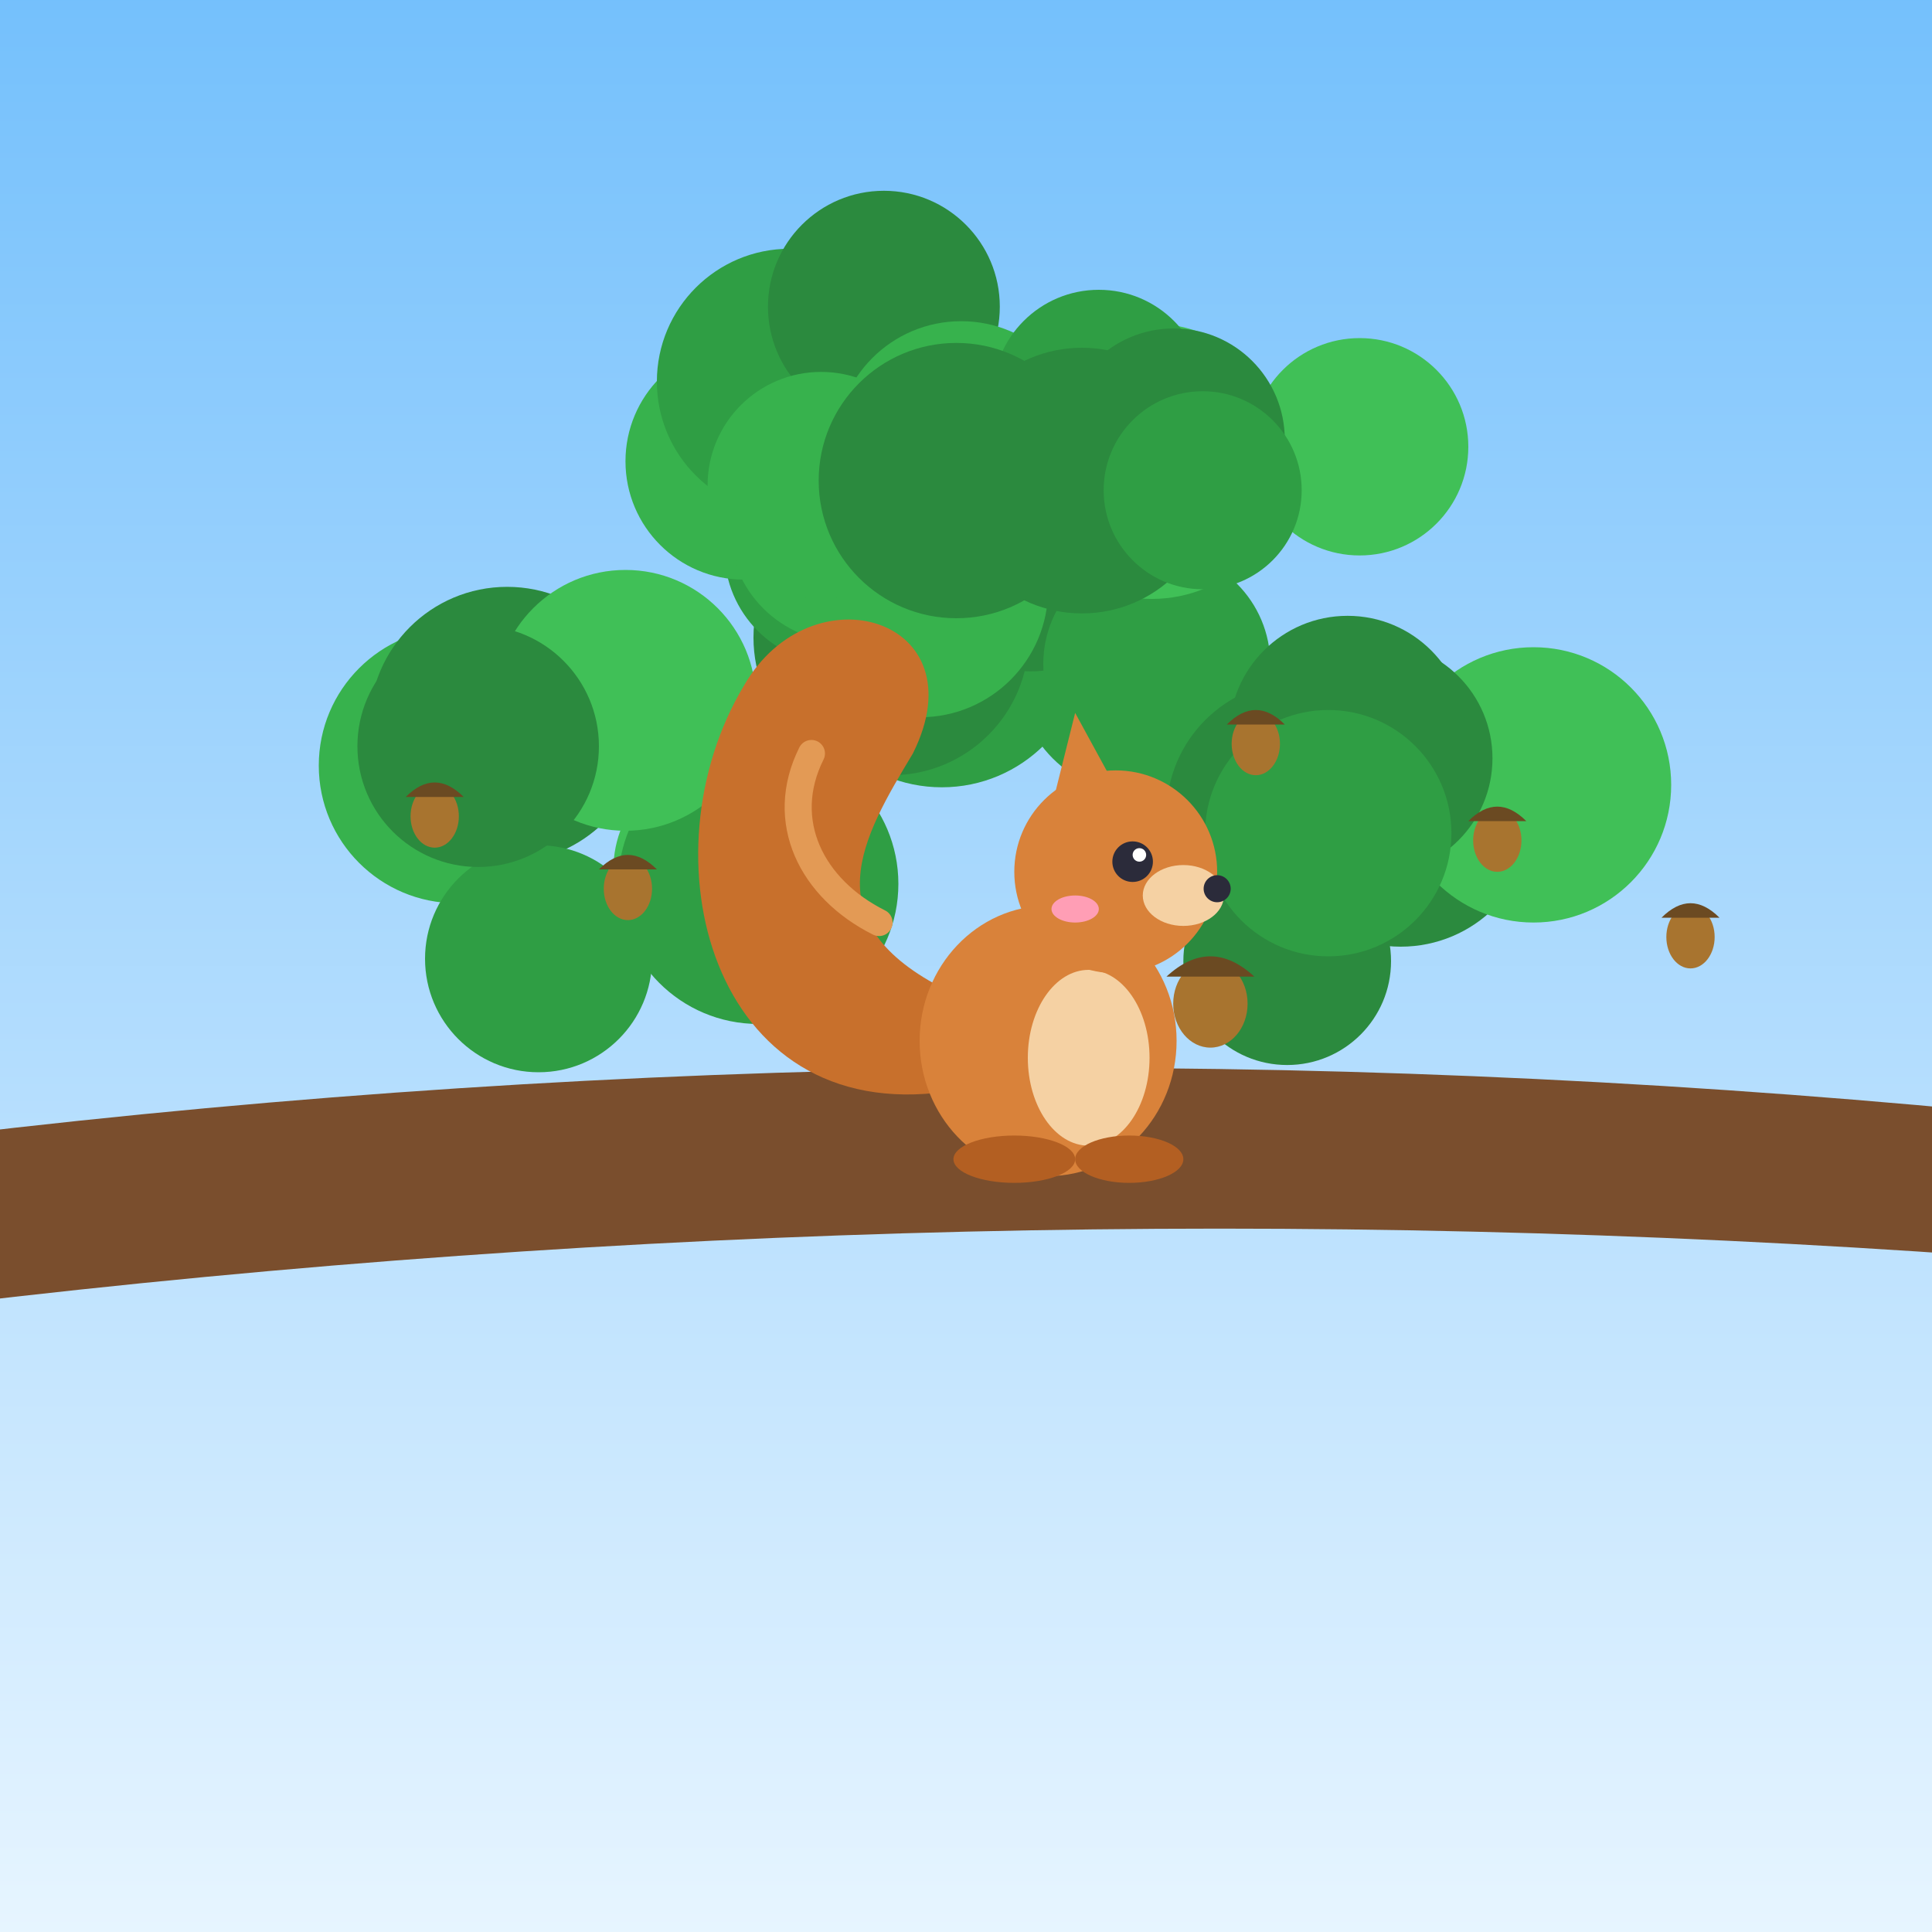
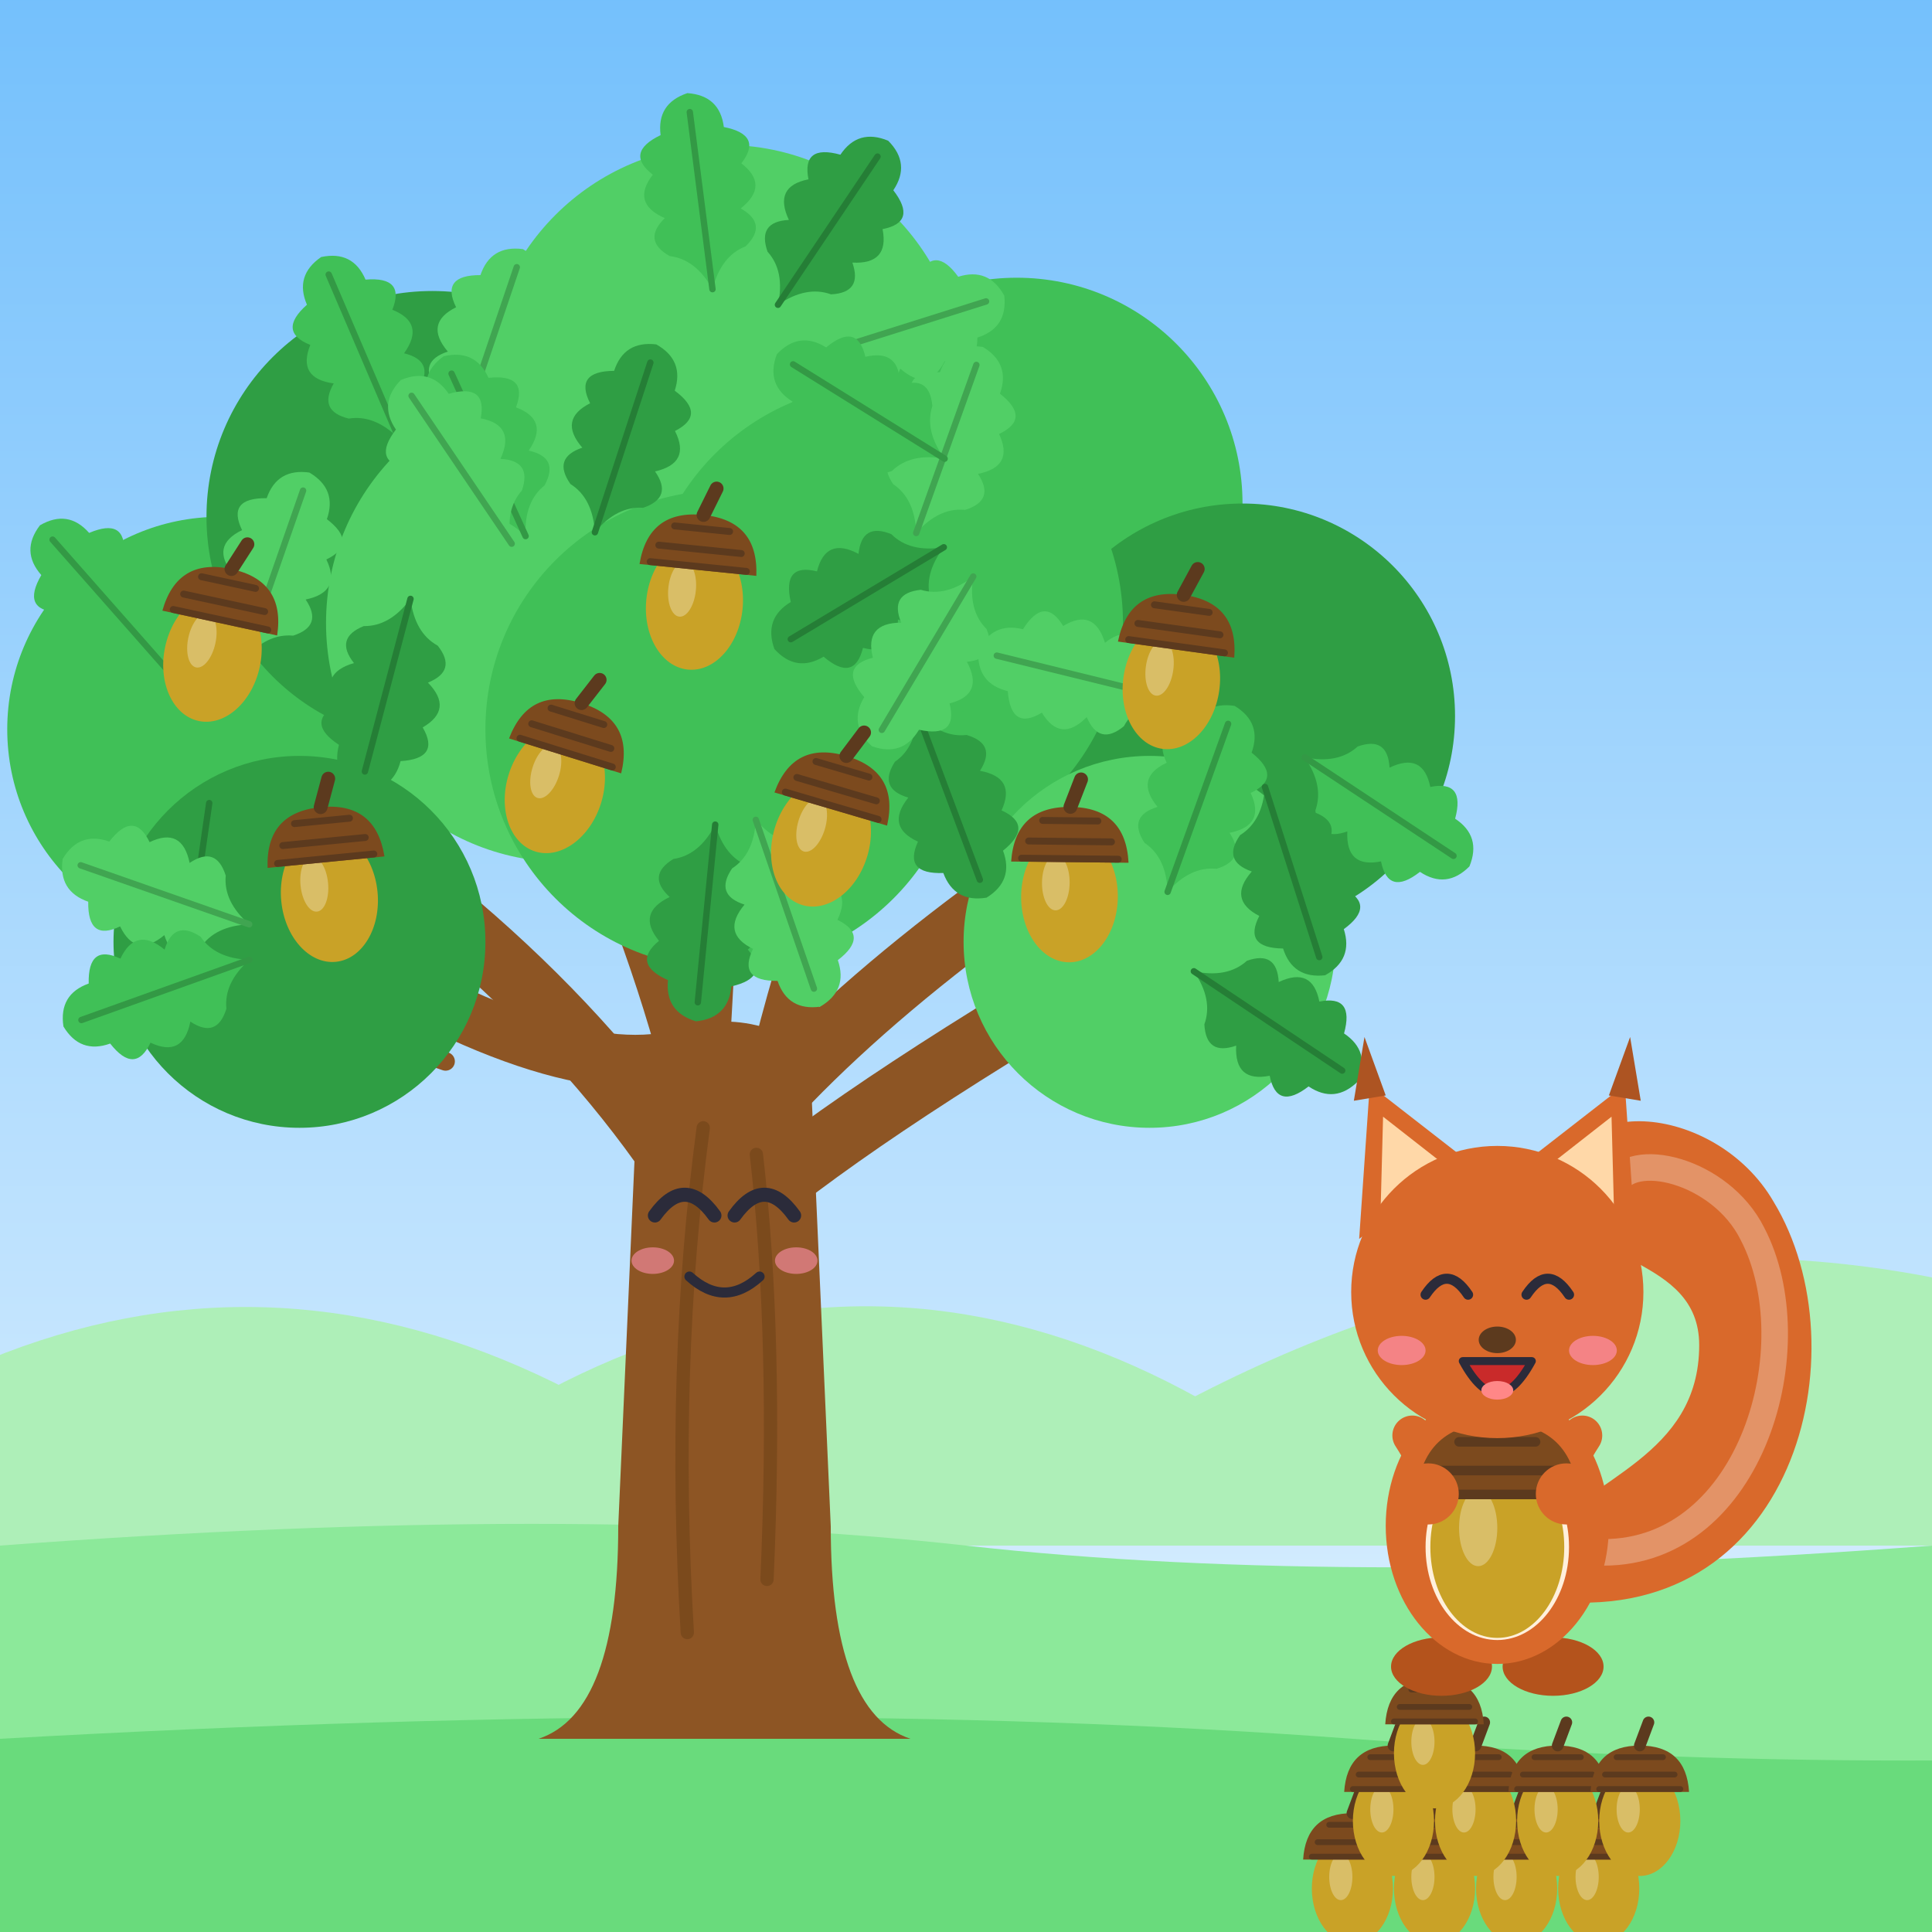
<svg xmlns="http://www.w3.org/2000/svg" viewBox="0 0 800 800" width="800" height="800">
  <defs>
-     <linearGradient id="ciel" x1="0" y1="0" x2="0" y2="1">
+     <linearGradient id="d7" x1="0" y1="0" x2="0" y2="1">
      <stop offset="0" stop-color="#74c0fc" />
      <stop offset="1" stop-color="#e7f5ff" />
    </linearGradient>
  </defs>
-   <rect width="800" height="800" fill="url(#ciel)" />
-   <path d="M -20 470 Q 400 420 820 460 L 820 520 Q 400 490 -20 540 Z" fill="#7a4e2d" />
-   <circle cx="390" cy="266" r="60" fill="#2f9e44" />
-   <circle cx="472" cy="278" r="51" fill="#2f9e44" />
-   <circle cx="427" cy="236" r="42" fill="#2b8a3e" />
-   <circle cx="369" cy="264" r="57" fill="#2b8a3e" />
-   <circle cx="479" cy="275" r="47" fill="#2f9e44" />
-   <circle cx="347" cy="228" r="47" fill="#2f9e44" />
-   <circle cx="381" cy="244" r="53" fill="#37b24d" />
-   <circle cx="189" cy="317" r="57" fill="#37b24d" />
-   <circle cx="300" cy="360" r="46" fill="#40c057" />
-   <circle cx="314" cy="366" r="58" fill="#2f9e44" />
-   <circle cx="210" cy="300" r="57" fill="#2b8a3e" />
-   <circle cx="259" cy="290" r="54" fill="#40c057" />
-   <circle cx="223" cy="397" r="47" fill="#2f9e44" />
-   <circle cx="198" cy="309" r="50" fill="#2b8a3e" />
-   <circle cx="533" cy="398" r="43" fill="#2b8a3e" />
-   <circle cx="580" cy="337" r="55" fill="#2b8a3e" />
-   <circle cx="635" cy="325" r="57" fill="#40c057" />
-   <circle cx="538" cy="337" r="55" fill="#2b8a3e" />
-   <circle cx="570" cy="314" r="48" fill="#2b8a3e" />
-   <circle cx="558" cy="304" r="49" fill="#2b8a3e" />
-   <circle cx="550" cy="345" r="51" fill="#2f9e44" />
-   <circle cx="363" cy="180" r="59" fill="#2f9e44" />
-   <circle cx="308" cy="191" r="49" fill="#37b24d" />
-   <circle cx="327" cy="158" r="55" fill="#2f9e44" />
-   <circle cx="350" cy="218" r="48" fill="#37b24d" />
-   <circle cx="366" cy="127" r="48" fill="#2b8a3e" />
-   <circle cx="398" cy="185" r="52" fill="#37b24d" />
-   <circle cx="340" cy="201" r="47" fill="#37b24d" />
-   <circle cx="563" cy="185" r="45" fill="#40c057" />
-   <circle cx="477" cy="191" r="57" fill="#40c057" />
-   <circle cx="455" cy="164" r="44" fill="#2f9e44" />
-   <circle cx="396" cy="199" r="57" fill="#2b8a3e" />
-   <circle cx="448" cy="199" r="55" fill="#2b8a3e" />
-   <circle cx="486" cy="182" r="46" fill="#2b8a3e" />
-   <circle cx="498" cy="203" r="41" fill="#2f9e44" />
-   <g transform="translate(180 330)">
-     <ellipse cx="0" cy="8" rx="10" ry="13" fill="#a8742f" />
-     <path d="M -12 0 Q 0 -12 12 0 Z" fill="#6b4a22" />
-   </g>
-   <g transform="translate(260 360)">
-     <ellipse cx="0" cy="8" rx="10" ry="13" fill="#a8742f" />
-     <path d="M -12 0 Q 0 -12 12 0 Z" fill="#6b4a22" />
-   </g>
-   <g transform="translate(620 340)">
-     <ellipse cx="0" cy="8" rx="10" ry="13" fill="#a8742f" />
-     <path d="M -12 0 Q 0 -12 12 0 Z" fill="#6b4a22" />
-   </g>
-   <g transform="translate(520 300)">
-     <ellipse cx="0" cy="8" rx="10" ry="13" fill="#a8742f" />
-     <path d="M -12 0 Q 0 -12 12 0 Z" fill="#6b4a22" />
-   </g>
-   <g transform="translate(700 380)">
-     <ellipse cx="0" cy="8" rx="10" ry="13" fill="#a8742f" />
-     <path d="M -12 0 Q 0 -12 12 0 Z" fill="#6b4a22" />
-   </g>
-   <g transform="translate(420 480) scale(1.4)">
-     <path d="M -20 -20 C -90 -10 -110 -90 -80 -140 C -60 -175 -10 -160 -30 -120 C -45 -95 -60 -70 -20 -50 Z" fill="#c8702c" />
-     <path d="M -60 -120 C -70 -100 -60 -80 -40 -70" stroke="#e39a55" stroke-width="8" fill="none" stroke-linecap="round" />
-     <ellipse cx="10" cy="-35" rx="38" ry="40" fill="#d9823a" />
-     <ellipse cx="22" cy="-30" rx="18" ry="26" fill="#f5d1a3" />
-     <circle cx="30" cy="-85" r="30" fill="#d9823a" />
-     <polygon points="12,-108 18,-132 30,-110" fill="#d9823a" />
-     <ellipse cx="50" cy="-78" rx="12" ry="9" fill="#f5d1a3" />
-     <circle cx="60" cy="-80" r="4" fill="#2b2b3a" />
-     <circle cx="35" cy="-88" r="6" fill="#2b2b3a" />
-     <circle cx="37" cy="-90" r="2" fill="#fff" />
-     <ellipse cx="18" cy="-74" rx="7" ry="4" fill="#ff9eb5" />
-     <ellipse cx="0" cy="0" rx="18" ry="7" fill="#b35f22" />
-     <ellipse cx="34" cy="0" rx="16" ry="7" fill="#b35f22" />
-     <g transform="translate(58 -52)">
-       <ellipse cx="0" cy="6" rx="11" ry="13" fill="#a8742f" />
-       <path d="M -13 -2 Q 0 -14 13 -2 Z" fill="#6b4a22" />
+   <rect x="0" y="0" width="800" height="800" fill="url(#d7)" />
+   <path d="M -125.4 640 Q 101.7 442.4 328.7 640 Z" fill="#aeefb8" />
+   <path d="M 136.4 640 Q 358.6 441.8 580.8 640 Z" fill="#aeefb8" />
+   <path d="M 396.8 640 Q 716.8 401.8 1036.9 640 Z" fill="#aeefb8" />
+   <path d="M 0 640 Q 240.0 622 400.0 640 T 800 640 L 800 800 L 0 800 Z" fill="#8ce99a" />
+   <path d="M 0 720 Q 320.0 702 560.0 720 T 1000 720 L 800 800 L 0 800 Z" fill="#69db7c" />
+   <g transform="translate(300 720) scale(1.1 1.1)">
+     <path d="M -8 -200 Q -66.5 -296.0 -190 -370" fill="none" stroke="#8d5524" stroke-width="24" stroke-linecap="round" stroke-linejoin="round" />
+     <path d="M -190 -370 Q -210 -403 -230 -420" fill="none" stroke="#8d5524" stroke-width="8" stroke-linecap="round" stroke-linejoin="round" />
+     <path d="M -190 -370 Q -185 -413 -180 -440" fill="none" stroke="#8d5524" stroke-width="7" stroke-linecap="round" stroke-linejoin="round" />
+     <path d="M -133 -314.5 Q -162.8 -323.2 -192.5 -316" fill="none" stroke="#8d5524" stroke-width="7" stroke-linecap="round" stroke-linejoin="round" />
+     <path d="M -8 -230 Q -38.5 -360.0 -110 -450" fill="none" stroke="#8d5524" stroke-width="20" stroke-linecap="round" stroke-linejoin="round" />
+     <path d="M -110 -450 Q -130 -483 -150 -500" fill="none" stroke="#8d5524" stroke-width="8" stroke-linecap="round" stroke-linejoin="round" />
+     <path d="M -110 -450 Q -105 -493 -100 -520" fill="none" stroke="#8d5524" stroke-width="7" stroke-linecap="round" stroke-linejoin="round" />
+     <path d="M -77 -382.5 Q -104.8 -389.2 -132.5 -380" fill="none" stroke="#8d5524" stroke-width="7" stroke-linecap="round" stroke-linejoin="round" />
+     <path d="M -8 -260 Q 0.0 -400.0 0 -500" fill="none" stroke="#8d5524" stroke-width="20" stroke-linecap="round" stroke-linejoin="round" />
+     <path d="M 0 -500 Q 20 -533 40 -550" fill="none" stroke="#8d5524" stroke-width="8" stroke-linecap="round" stroke-linejoin="round" />
+     <path d="M 0 -500 Q -5 -543 -10 -570" fill="none" stroke="#8d5524" stroke-width="7" stroke-linecap="round" stroke-linejoin="round" />
+     <path d="M 0 -425 Q 25 -430.5 50 -420" fill="none" stroke="#8d5524" stroke-width="7" stroke-linecap="round" stroke-linejoin="round" />
+     <path d="M 8 -200 Q 38.5 -364.0 110 -455" fill="none" stroke="#8d5524" stroke-width="20" stroke-linecap="round" stroke-linejoin="round" />
+     <path d="M 110 -455 Q 130 -488 150 -505" fill="none" stroke="#8d5524" stroke-width="8" stroke-linecap="round" stroke-linejoin="round" />
+     <path d="M 110 -455 Q 105 -498 100 -525" fill="none" stroke="#8d5524" stroke-width="7" stroke-linecap="round" stroke-linejoin="round" />
+     <path d="M 77 -386.8 Q 104.8 -393.4 132.5 -384" fill="none" stroke="#8d5524" stroke-width="7" stroke-linecap="round" stroke-linejoin="round" />
+     <path d="M 8 -230 Q 68.25 -300.0 195 -375" fill="none" stroke="#8d5524" stroke-width="24" stroke-linecap="round" stroke-linejoin="round" />
+     <path d="M 195 -375 Q 215 -408 235 -425" fill="none" stroke="#8d5524" stroke-width="8" stroke-linecap="round" stroke-linejoin="round" />
+     <path d="M 195 -375 Q 190 -418 185 -445" fill="none" stroke="#8d5524" stroke-width="7" stroke-linecap="round" stroke-linejoin="round" />
+     <path d="M 136.5 -318.8 Q 166.4 -327.4 196.2 -320" fill="none" stroke="#8d5524" stroke-width="7" stroke-linecap="round" stroke-linejoin="round" />
+     <path d="M -8 -260 Q -52.5 -240.0 -150 -300" fill="none" stroke="#8d5524" stroke-width="20" stroke-linecap="round" stroke-linejoin="round" />
+     <path d="M -150 -300 Q -170 -333 -190 -350" fill="none" stroke="#8d5524" stroke-width="8" stroke-linecap="round" stroke-linejoin="round" />
+     <path d="M -150 -300 Q -145 -343 -140 -370" fill="none" stroke="#8d5524" stroke-width="7" stroke-linecap="round" stroke-linejoin="round" />
+     <path d="M -105 -255 Q -133.8 -265.5 -162.5 -260" fill="none" stroke="#8d5524" stroke-width="7" stroke-linecap="round" stroke-linejoin="round" />
+     <path d="M 8 -200 Q 56.0 -240.0 160 -300" fill="none" stroke="#8d5524" stroke-width="24" stroke-linecap="round" stroke-linejoin="round" />
+     <path d="M 160 -300 Q 180 -333 200 -350" fill="none" stroke="#8d5524" stroke-width="8" stroke-linecap="round" stroke-linejoin="round" />
+     <path d="M 160 -300 Q 155 -343 150 -370" fill="none" stroke="#8d5524" stroke-width="7" stroke-linecap="round" stroke-linejoin="round" />
+     <path d="M 112 -255 Q 141 -265.5 170 -260" fill="none" stroke="#8d5524" stroke-width="7" stroke-linecap="round" stroke-linejoin="round" />
+     <path d="M -70 0 Q -40 -10 -40 -80 L -32 -260 Q 0 -280 32 -260 L 40 -80 Q 40 -10 70 0 Z" fill="#8d5524" />
+     <path d="M -14 -40 Q -20 -140 -8 -230 M 16 -60 Q 20 -150 12 -220" fill="none" stroke="#6f4218" stroke-width="5" stroke-linecap="round" stroke-linejoin="round" opacity="0.6" />
+     <circle cx="-190" cy="-380" r="80" fill="#40c057" />
+     <circle cx="-110" cy="-460" r="85" fill="#2f9e44" />
+     <circle cx="0" cy="-510" r="90" fill="#51cf66" />
+     <circle cx="110" cy="-465" r="85" fill="#40c057" />
+     <circle cx="195" cy="-385" r="80" fill="#2f9e44" />
+     <circle cx="-60" cy="-420" r="90" fill="#51cf66" />
+     <circle cx="60" cy="-420" r="90" fill="#40c057" />
+     <circle cx="-160" cy="-300" r="70" fill="#2f9e44" />
+     <circle cx="160" cy="-300" r="70" fill="#51cf66" />
+     <circle cx="0" cy="-380" r="90" fill="#40c057" />
+     <g transform="translate(-199.1 -316.6) rotate(188.2) scale(1.2 1.2)">
+       <path d="M 0 30 Q -4 20 -12 18 Q -20 12 -12 6 Q -22 0 -14 -8 Q -22 -16 -10 -20 Q -10 -30 0 -32 Q 10 -30 10 -20 Q 22 -16 14 -8 Q 22 0 12 6 Q 20 12 12 18 Q 4 20 0 30 Z" fill="#2f9e44" />
+       <line x1="0" y1="30" x2="0" y2="-26" stroke="#257e36" stroke-width="2" stroke-linecap="round" />
+     </g>
+     <g transform="translate(-88.2 -524.4) rotate(378.7) scale(1.2 1.2)">
+       <path d="M 0 30 Q -4 20 -12 18 Q -20 12 -12 6 Q -22 0 -14 -8 Q -22 -16 -10 -20 Q -10 -30 0 -32 Q 10 -30 10 -20 Q 22 -16 14 -8 Q 22 0 12 6 Q 20 12 12 18 Q 4 20 0 30 Z" fill="#51cf66" />
+       <line x1="0" y1="30" x2="0" y2="-26" stroke="#40a551" stroke-width="2" stroke-linecap="round" />
+     </g>
+     <g transform="translate(-9.1 -581.4) rotate(352.7) scale(1.2 1.2)">
+       <path d="M 0 30 Q -4 20 -12 18 Q -20 12 -12 6 Q -22 0 -14 -8 Q -22 -16 -10 -20 Q -10 -30 0 -32 Q 10 -30 10 -20 Q 22 -16 14 -8 Q 22 0 12 6 Q 20 12 12 18 Q 4 20 0 30 Z" fill="#40c057" />
+       <line x1="0" y1="30" x2="0" y2="-26" stroke="#339945" stroke-width="2" stroke-linecap="round" />
+     </g>
+     <g transform="translate(51.7 -430) rotate(239) scale(1.2 1.2)">
+       <path d="M 0 30 Q -4 20 -12 18 Q -20 12 -12 6 Q -22 0 -14 -8 Q -22 -16 -10 -20 Q -10 -30 0 -32 Q 10 -30 10 -20 Q 22 -16 14 -8 Q 22 0 12 6 Q 20 12 12 18 Q 4 20 0 30 Z" fill="#2f9e44" />
+       <line x1="0" y1="30" x2="0" y2="-26" stroke="#257e36" stroke-width="2" stroke-linecap="round" />
+     </g>
+     <g transform="translate(132.8 -400.3) rotate(283.8) scale(1.2 1.2)">
+       <path d="M 0 30 Q -4 20 -12 18 Q -20 12 -12 6 Q -22 0 -14 -8 Q -22 -16 -10 -20 Q -10 -30 0 -32 Q 10 -30 10 -20 Q 22 -16 14 -8 Q 22 0 12 6 Q 20 12 12 18 Q 4 20 0 30 Z" fill="#51cf66" />
+       <line x1="0" y1="30" x2="0" y2="-26" stroke="#40a551" stroke-width="2" stroke-linecap="round" />
+     </g>
+     <g transform="translate(-89.8 -485.5) rotate(335.5) scale(1.2 1.2)">
+       <path d="M 0 30 Q -4 20 -12 18 Q -20 12 -12 6 Q -22 0 -14 -8 Q -22 -16 -10 -20 Q -10 -30 0 -32 Q 10 -30 10 -20 Q 22 -16 14 -8 Q 22 0 12 6 Q 20 12 12 18 Q 4 20 0 30 Z" fill="#40c057" />
+       <line x1="0" y1="30" x2="0" y2="-26" stroke="#339945" stroke-width="2" stroke-linecap="round" />
+     </g>
+     <g transform="translate(85.2 -352.6) rotate(159.5) scale(1.2 1.2)">
+       <path d="M 0 30 Q -4 20 -12 18 Q -20 12 -12 6 Q -22 0 -14 -8 Q -22 -16 -10 -20 Q -10 -30 0 -32 Q 10 -30 10 -20 Q 22 -16 14 -8 Q 22 0 12 6 Q 20 12 12 18 Q 4 20 0 30 Z" fill="#2f9e44" />
+       <line x1="0" y1="30" x2="0" y2="-26" stroke="#257e36" stroke-width="2" stroke-linecap="round" />
+     </g>
+     <g transform="translate(-212.9 -318.5) rotate(289.3) scale(1.2 1.2)">
+       <path d="M 0 30 Q -4 20 -12 18 Q -20 12 -12 6 Q -22 0 -14 -8 Q -22 -16 -10 -20 Q -10 -30 0 -32 Q 10 -30 10 -20 Q 22 -16 14 -8 Q 22 0 12 6 Q 20 12 12 18 Q 4 20 0 30 Z" fill="#51cf66" />
+       <line x1="0" y1="30" x2="0" y2="-26" stroke="#40a551" stroke-width="2" stroke-linecap="round" />
+     </g>
+     <g transform="translate(179 -352.7) rotate(379.8) scale(1.2 1.2)">
+       <path d="M 0 30 Q -4 20 -12 18 Q -20 12 -12 6 Q -22 0 -14 -8 Q -22 -16 -10 -20 Q -10 -30 0 -32 Q 10 -30 10 -20 Q 22 -16 14 -8 Q 22 0 12 6 Q 20 12 12 18 Q 4 20 0 30 Z" fill="#40c057" />
+       <line x1="0" y1="30" x2="0" y2="-26" stroke="#339945" stroke-width="2" stroke-linecap="round" />
+     </g>
+     <g transform="translate(-7 -308.3) rotate(185.6) scale(1.2 1.2)">
+       <path d="M 0 30 Q -4 20 -12 18 Q -20 12 -12 6 Q -22 0 -14 -8 Q -22 -16 -10 -20 Q -10 -30 0 -32 Q 10 -30 10 -20 Q 22 -16 14 -8 Q 22 0 12 6 Q 20 12 12 18 Q 4 20 0 30 Z" fill="#2f9e44" />
+       <line x1="0" y1="30" x2="0" y2="-26" stroke="#257e36" stroke-width="2" stroke-linecap="round" />
+     </g>
+     <g transform="translate(-168.9 -440.4) rotate(379.2) scale(1.2 1.2)">
+       <path d="M 0 30 Q -4 20 -12 18 Q -20 12 -12 6 Q -22 0 -14 -8 Q -22 -16 -10 -20 Q -10 -30 0 -32 Q 10 -30 10 -20 Q 22 -16 14 -8 Q 22 0 12 6 Q 20 12 12 18 Q 4 20 0 30 Z" fill="#51cf66" />
+       <line x1="0" y1="30" x2="0" y2="-26" stroke="#40a551" stroke-width="2" stroke-linecap="round" />
+     </g>
+     <g transform="translate(-136.7 -522.5) rotate(336.8) scale(1.2 1.2)">
+       <path d="M 0 30 Q -4 20 -12 18 Q -20 12 -12 6 Q -22 0 -14 -8 Q -22 -16 -10 -20 Q -10 -30 0 -32 Q 10 -30 10 -20 Q 22 -16 14 -8 Q 22 0 12 6 Q 20 12 12 18 Q 4 20 0 30 Z" fill="#40c057" />
+       <line x1="0" y1="30" x2="0" y2="-26" stroke="#339945" stroke-width="2" stroke-linecap="round" />
+     </g>
+     <g transform="translate(40.2 -569.7) rotate(393.9) scale(1.2 1.2)">
+       <path d="M 0 30 Q -4 20 -12 18 Q -20 12 -12 6 Q -22 0 -14 -8 Q -22 -16 -10 -20 Q -10 -30 0 -32 Q 10 -30 10 -20 Q 22 -16 14 -8 Q 22 0 12 6 Q 20 12 12 18 Q 4 20 0 30 Z" fill="#2f9e44" />
+       <line x1="0" y1="30" x2="0" y2="-26" stroke="#257e36" stroke-width="2" stroke-linecap="round" />
+     </g>
+     <g transform="translate(75.2 -406.6) rotate(210.8) scale(1.2 1.2)">
+       <path d="M 0 30 Q -4 20 -12 18 Q -20 12 -12 6 Q -22 0 -14 -8 Q -22 -16 -10 -20 Q -10 -30 0 -32 Q 10 -30 10 -20 Q 22 -16 14 -8 Q 22 0 12 6 Q 20 12 12 18 Q 4 20 0 30 Z" fill="#51cf66" />
+       <line x1="0" y1="30" x2="0" y2="-26" stroke="#40a551" stroke-width="2" stroke-linecap="round" />
+     </g>
+     <g transform="translate(248.4 -349.6) rotate(123.5) scale(1.2 1.2)">
+       <path d="M 0 30 Q -4 20 -12 18 Q -20 12 -12 6 Q -22 0 -14 -8 Q -22 -16 -10 -20 Q -10 -30 0 -32 Q 10 -30 10 -20 Q 22 -16 14 -8 Q 22 0 12 6 Q 20 12 12 18 Q 4 20 0 30 Z" fill="#40c057" />
+       <line x1="0" y1="30" x2="0" y2="-26" stroke="#339945" stroke-width="2" stroke-linecap="round" />
+     </g>
+     <g transform="translate(-37.6 -488.4) rotate(378.1) scale(1.2 1.2)">
+       <path d="M 0 30 Q -4 20 -12 18 Q -20 12 -12 6 Q -22 0 -14 -8 Q -22 -16 -10 -20 Q -10 -30 0 -32 Q 10 -30 10 -20 Q 22 -16 14 -8 Q 22 0 12 6 Q 20 12 12 18 Q 4 20 0 30 Z" fill="#2f9e44" />
+       <line x1="0" y1="30" x2="0" y2="-26" stroke="#257e36" stroke-width="2" stroke-linecap="round" />
+     </g>
+     <g transform="translate(84.3 -487.8) rotate(379.7) scale(1.2 1.2)">
+       <path d="M 0 30 Q -4 20 -12 18 Q -20 12 -12 6 Q -22 0 -14 -8 Q -22 -16 -10 -20 Q -10 -30 0 -32 Q 10 -30 10 -20 Q 22 -16 14 -8 Q 22 0 12 6 Q 20 12 12 18 Q 4 20 0 30 Z" fill="#51cf66" />
+       <line x1="0" y1="30" x2="0" y2="-26" stroke="#40a551" stroke-width="2" stroke-linecap="round" />
+     </g>
+     <g transform="translate(-212.7 -281.1) rotate(250.3) scale(1.2 1.2)">
+       <path d="M 0 30 Q -4 20 -12 18 Q -20 12 -12 6 Q -22 0 -14 -8 Q -22 -16 -10 -20 Q -10 -30 0 -32 Q 10 -30 10 -20 Q 22 -16 14 -8 Q 22 0 12 6 Q 20 12 12 18 Q 4 20 0 30 Z" fill="#40c057" />
+       <line x1="0" y1="30" x2="0" y2="-26" stroke="#339945" stroke-width="2" stroke-linecap="round" />
+     </g>
+     <g transform="translate(206.6 -268.9) rotate(123.8) scale(1.2 1.2)">
+       <path d="M 0 30 Q -4 20 -12 18 Q -20 12 -12 6 Q -22 0 -14 -8 Q -22 -16 -10 -20 Q -10 -30 0 -32 Q 10 -30 10 -20 Q 22 -16 14 -8 Q 22 0 12 6 Q 20 12 12 18 Q 4 20 0 30 Z" fill="#2f9e44" />
+       <line x1="0" y1="30" x2="0" y2="-26" stroke="#257e36" stroke-width="2" stroke-linecap="round" />
+     </g>
+     <g transform="translate(23.5 -311.9) rotate(161) scale(1.2 1.2)">
+       <path d="M 0 30 Q -4 20 -12 18 Q -20 12 -12 6 Q -22 0 -14 -8 Q -22 -16 -10 -20 Q -10 -30 0 -32 Q 10 -30 10 -20 Q 22 -16 14 -8 Q 22 0 12 6 Q 20 12 12 18 Q 4 20 0 30 Z" fill="#51cf66" />
+       <line x1="0" y1="30" x2="0" y2="-26" stroke="#40a551" stroke-width="2" stroke-linecap="round" />
+     </g>
+     <g transform="translate(-232.3 -428) rotate(318.6) scale(1.2 1.2)">
+       <path d="M 0 30 Q -4 20 -12 18 Q -20 12 -12 6 Q -22 0 -14 -8 Q -22 -16 -10 -20 Q -10 -30 0 -32 Q 10 -30 10 -20 Q 22 -16 14 -8 Q 22 0 12 6 Q 20 12 12 18 Q 4 20 0 30 Z" fill="#40c057" />
+       <line x1="0" y1="30" x2="0" y2="-26" stroke="#339945" stroke-width="2" stroke-linecap="round" />
+     </g>
+     <g transform="translate(-127.4 -394.3) rotate(194.8) scale(1.2 1.2)">
+       <path d="M 0 30 Q -4 20 -12 18 Q -20 12 -12 6 Q -22 0 -14 -8 Q -22 -16 -10 -20 Q -10 -30 0 -32 Q 10 -30 10 -20 Q 22 -16 14 -8 Q 22 0 12 6 Q 20 12 12 18 Q 4 20 0 30 Z" fill="#2f9e44" />
+       <line x1="0" y1="30" x2="0" y2="-26" stroke="#257e36" stroke-width="2" stroke-linecap="round" />
+     </g>
+     <g transform="translate(68.7 -531.7) rotate(432.5) scale(1.2 1.2)">
+       <path d="M 0 30 Q -4 20 -12 18 Q -20 12 -12 6 Q -22 0 -14 -8 Q -22 -16 -10 -20 Q -10 -30 0 -32 Q 10 -30 10 -20 Q 22 -16 14 -8 Q 22 0 12 6 Q 20 12 12 18 Q 4 20 0 30 Z" fill="#51cf66" />
+       <line x1="0" y1="30" x2="0" y2="-26" stroke="#40a551" stroke-width="2" stroke-linecap="round" />
+     </g>
+     <g transform="translate(52.3 -500.9) rotate(301.9) scale(1.2 1.2)">
+       <path d="M 0 30 Q -4 20 -12 18 Q -20 12 -12 6 Q -22 0 -14 -8 Q -22 -16 -10 -20 Q -10 -30 0 -32 Q 10 -30 10 -20 Q 22 -16 14 -8 Q 22 0 12 6 Q 20 12 12 18 Q 4 20 0 30 Z" fill="#40c057" />
+       <line x1="0" y1="30" x2="0" y2="-26" stroke="#339945" stroke-width="2" stroke-linecap="round" />
+     </g>
+     <g transform="translate(214.4 -324) rotate(162.3) scale(1.2 1.2)">
+       <path d="M 0 30 Q -4 20 -12 18 Q -20 12 -12 6 Q -22 0 -14 -8 Q -22 -16 -10 -20 Q -10 -30 0 -32 Q 10 -30 10 -20 Q 22 -16 14 -8 Q 22 0 12 6 Q 20 12 12 18 Q 4 20 0 30 Z" fill="#2f9e44" />
+       <line x1="0" y1="30" x2="0" y2="-26" stroke="#257e36" stroke-width="2" stroke-linecap="round" />
+     </g>
+     <g transform="translate(-100.3 -479.7) rotate(325.9) scale(1.2 1.2)">
+       <path d="M 0 30 Q -4 20 -12 18 Q -20 12 -12 6 Q -22 0 -14 -8 Q -22 -16 -10 -20 Q -10 -30 0 -32 Q 10 -30 10 -20 Q 22 -16 14 -8 Q 22 0 12 6 Q 20 12 12 18 Q 4 20 0 30 Z" fill="#51cf66" />
+       <line x1="0" y1="30" x2="0" y2="-26" stroke="#40a551" stroke-width="2" stroke-linecap="round" />
+     </g>
+     <g transform="translate(-150 -330) rotate(-5.6) scale(1.3 1.3)">
+       <ellipse cx="0" cy="10" rx="14" ry="19" fill="#c9a227" />
+       <ellipse cx="-4" cy="6" rx="4" ry="8" fill="#fff" opacity="0.3" />
+       <path d="M -17 0 Q -16 -16 0 -16 Q 16 -16 17 0 Z" fill="#7c4a1e" />
+       <path d="M -12 -6 L 12 -6 M -14 -1 L 14 -1 M -8 -12 L 8 -12" fill="none" stroke="#5c3a1e" stroke-width="2" stroke-linecap="round" stroke-linejoin="round" />
+       <line x1="0" y1="-16" x2="3" y2="-24" stroke="#5c3a1e" stroke-width="4" stroke-linecap="round" />
+     </g>
+     <g transform="translate(-60 -370) rotate(17.3) scale(1.3 1.3)">
+       <ellipse cx="0" cy="10" rx="14" ry="19" fill="#c9a227" />
+       <ellipse cx="-4" cy="6" rx="4" ry="8" fill="#fff" opacity="0.3" />
+       <path d="M -17 0 Q -16 -16 0 -16 Q 16 -16 17 0 Z" fill="#7c4a1e" />
+       <path d="M -12 -6 L 12 -6 M -14 -1 L 14 -1 M -8 -12 L 8 -12" fill="none" stroke="#5c3a1e" stroke-width="2" stroke-linecap="round" stroke-linejoin="round" />
+       <line x1="0" y1="-16" x2="3" y2="-24" stroke="#5c3a1e" stroke-width="4" stroke-linecap="round" />
+     </g>
+     <g transform="translate(40 -350) rotate(16.4) scale(1.3 1.3)">
+       <ellipse cx="0" cy="10" rx="14" ry="19" fill="#c9a227" />
+       <ellipse cx="-4" cy="6" rx="4" ry="8" fill="#fff" opacity="0.3" />
+       <path d="M -17 0 Q -16 -16 0 -16 Q 16 -16 17 0 Z" fill="#7c4a1e" />
+       <path d="M -12 -6 L 12 -6 M -14 -1 L 14 -1 M -8 -12 L 8 -12" fill="none" stroke="#5c3a1e" stroke-width="2" stroke-linecap="round" stroke-linejoin="round" />
+       <line x1="0" y1="-16" x2="3" y2="-24" stroke="#5c3a1e" stroke-width="4" stroke-linecap="round" />
+     </g>
+     <g transform="translate(130 -330) rotate(0.6) scale(1.3 1.3)">
+       <ellipse cx="0" cy="10" rx="14" ry="19" fill="#c9a227" />
+       <ellipse cx="-4" cy="6" rx="4" ry="8" fill="#fff" opacity="0.3" />
+       <path d="M -17 0 Q -16 -16 0 -16 Q 16 -16 17 0 Z" fill="#7c4a1e" />
+       <path d="M -12 -6 L 12 -6 M -14 -1 L 14 -1 M -8 -12 L 8 -12" fill="none" stroke="#5c3a1e" stroke-width="2" stroke-linecap="round" stroke-linejoin="round" />
+       <line x1="0" y1="-16" x2="3" y2="-24" stroke="#5c3a1e" stroke-width="4" stroke-linecap="round" />
+     </g>
+     <g transform="translate(-10 -440) rotate(5.8) scale(1.3 1.3)">
+       <ellipse cx="0" cy="10" rx="14" ry="19" fill="#c9a227" />
+       <ellipse cx="-4" cy="6" rx="4" ry="8" fill="#fff" opacity="0.3" />
+       <path d="M -17 0 Q -16 -16 0 -16 Q 16 -16 17 0 Z" fill="#7c4a1e" />
+       <path d="M -12 -6 L 12 -6 M -14 -1 L 14 -1 M -8 -12 L 8 -12" fill="none" stroke="#5c3a1e" stroke-width="2" stroke-linecap="round" stroke-linejoin="round" />
+       <line x1="0" y1="-16" x2="3" y2="-24" stroke="#5c3a1e" stroke-width="4" stroke-linecap="round" />
+     </g>
+     <g transform="translate(170 -410) rotate(7.9) scale(1.3 1.3)">
+       <ellipse cx="0" cy="10" rx="14" ry="19" fill="#c9a227" />
+       <ellipse cx="-4" cy="6" rx="4" ry="8" fill="#fff" opacity="0.3" />
+       <path d="M -17 0 Q -16 -16 0 -16 Q 16 -16 17 0 Z" fill="#7c4a1e" />
+       <path d="M -12 -6 L 12 -6 M -14 -1 L 14 -1 M -8 -12 L 8 -12" fill="none" stroke="#5c3a1e" stroke-width="2" stroke-linecap="round" stroke-linejoin="round" />
+       <line x1="0" y1="-16" x2="3" y2="-24" stroke="#5c3a1e" stroke-width="4" stroke-linecap="round" />
+     </g>
+     <g transform="translate(-190 -420) rotate(12.2) scale(1.3 1.3)">
+       <ellipse cx="0" cy="10" rx="14" ry="19" fill="#c9a227" />
+       <ellipse cx="-4" cy="6" rx="4" ry="8" fill="#fff" opacity="0.3" />
+       <path d="M -17 0 Q -16 -16 0 -16 Q 16 -16 17 0 Z" fill="#7c4a1e" />
+       <path d="M -12 -6 L 12 -6 M -14 -1 L 14 -1 M -8 -12 L 8 -12" fill="none" stroke="#5c3a1e" stroke-width="2" stroke-linecap="round" stroke-linejoin="round" />
+       <line x1="0" y1="-16" x2="3" y2="-24" stroke="#5c3a1e" stroke-width="4" stroke-linecap="round" />
+     </g>
+     <path d="M -26.2 -197 Q -15 -212.6 -3.8 -197" fill="none" stroke="#2b2b3a" stroke-width="5.3" stroke-linecap="round" stroke-linejoin="round" />
+     <path d="M 3.8 -197 Q 15 -212.6 26.2 -197" fill="none" stroke="#2b2b3a" stroke-width="5.3" stroke-linecap="round" stroke-linejoin="round" />
+     <ellipse cx="-27" cy="-180" rx="8" ry="5" fill="#ff8fab" opacity="0.6" />
+     <ellipse cx="27" cy="-180" rx="8" ry="5" fill="#ff8fab" opacity="0.6" />
+     <g transform="translate(0 -174)">
+       <path d="M -13.2 0 Q 0 12 13.2 0" fill="none" stroke="#2b2b3a" stroke-width="3.8" stroke-linecap="round" stroke-linejoin="round" />
+     </g>
+   </g>
+   <g transform="translate(560 770) scale(1.2 1.2)">
+     <ellipse cx="0" cy="10" rx="14" ry="19" fill="#c9a227" />
+     <ellipse cx="-4" cy="6" rx="4" ry="8" fill="#fff" opacity="0.3" />
+     <path d="M -17 0 Q -16 -16 0 -16 Q 16 -16 17 0 Z" fill="#7c4a1e" />
+     <path d="M -12 -6 L 12 -6 M -14 -1 L 14 -1 M -8 -12 L 8 -12" fill="none" stroke="#5c3a1e" stroke-width="2" stroke-linecap="round" stroke-linejoin="round" />
+     <line x1="0" y1="-16" x2="3" y2="-24" stroke="#5c3a1e" stroke-width="4" stroke-linecap="round" />
+   </g>
+   <g transform="translate(594 770) scale(1.2 1.2)">
+     <ellipse cx="0" cy="10" rx="14" ry="19" fill="#c9a227" />
+     <ellipse cx="-4" cy="6" rx="4" ry="8" fill="#fff" opacity="0.3" />
+     <path d="M -17 0 Q -16 -16 0 -16 Q 16 -16 17 0 Z" fill="#7c4a1e" />
+     <path d="M -12 -6 L 12 -6 M -14 -1 L 14 -1 M -8 -12 L 8 -12" fill="none" stroke="#5c3a1e" stroke-width="2" stroke-linecap="round" stroke-linejoin="round" />
+     <line x1="0" y1="-16" x2="3" y2="-24" stroke="#5c3a1e" stroke-width="4" stroke-linecap="round" />
+   </g>
+   <g transform="translate(628 770) scale(1.2 1.2)">
+     <ellipse cx="0" cy="10" rx="14" ry="19" fill="#c9a227" />
+     <ellipse cx="-4" cy="6" rx="4" ry="8" fill="#fff" opacity="0.3" />
+     <path d="M -17 0 Q -16 -16 0 -16 Q 16 -16 17 0 Z" fill="#7c4a1e" />
+     <path d="M -12 -6 L 12 -6 M -14 -1 L 14 -1 M -8 -12 L 8 -12" fill="none" stroke="#5c3a1e" stroke-width="2" stroke-linecap="round" stroke-linejoin="round" />
+     <line x1="0" y1="-16" x2="3" y2="-24" stroke="#5c3a1e" stroke-width="4" stroke-linecap="round" />
+   </g>
+   <g transform="translate(662 770) scale(1.2 1.2)">
+     <ellipse cx="0" cy="10" rx="14" ry="19" fill="#c9a227" />
+     <ellipse cx="-4" cy="6" rx="4" ry="8" fill="#fff" opacity="0.3" />
+     <path d="M -17 0 Q -16 -16 0 -16 Q 16 -16 17 0 Z" fill="#7c4a1e" />
+     <path d="M -12 -6 L 12 -6 M -14 -1 L 14 -1 M -8 -12 L 8 -12" fill="none" stroke="#5c3a1e" stroke-width="2" stroke-linecap="round" stroke-linejoin="round" />
+     <line x1="0" y1="-16" x2="3" y2="-24" stroke="#5c3a1e" stroke-width="4" stroke-linecap="round" />
+   </g>
+   <g transform="translate(577 742) scale(1.2 1.2)">
+     <ellipse cx="0" cy="10" rx="14" ry="19" fill="#c9a227" />
+     <ellipse cx="-4" cy="6" rx="4" ry="8" fill="#fff" opacity="0.3" />
+     <path d="M -17 0 Q -16 -16 0 -16 Q 16 -16 17 0 Z" fill="#7c4a1e" />
+     <path d="M -12 -6 L 12 -6 M -14 -1 L 14 -1 M -8 -12 L 8 -12" fill="none" stroke="#5c3a1e" stroke-width="2" stroke-linecap="round" stroke-linejoin="round" />
+     <line x1="0" y1="-16" x2="3" y2="-24" stroke="#5c3a1e" stroke-width="4" stroke-linecap="round" />
+   </g>
+   <g transform="translate(611 742) scale(1.2 1.2)">
+     <ellipse cx="0" cy="10" rx="14" ry="19" fill="#c9a227" />
+     <ellipse cx="-4" cy="6" rx="4" ry="8" fill="#fff" opacity="0.3" />
+     <path d="M -17 0 Q -16 -16 0 -16 Q 16 -16 17 0 Z" fill="#7c4a1e" />
+     <path d="M -12 -6 L 12 -6 M -14 -1 L 14 -1 M -8 -12 L 8 -12" fill="none" stroke="#5c3a1e" stroke-width="2" stroke-linecap="round" stroke-linejoin="round" />
+     <line x1="0" y1="-16" x2="3" y2="-24" stroke="#5c3a1e" stroke-width="4" stroke-linecap="round" />
+   </g>
+   <g transform="translate(645 742) scale(1.2 1.2)">
+     <ellipse cx="0" cy="10" rx="14" ry="19" fill="#c9a227" />
+     <ellipse cx="-4" cy="6" rx="4" ry="8" fill="#fff" opacity="0.3" />
+     <path d="M -17 0 Q -16 -16 0 -16 Q 16 -16 17 0 Z" fill="#7c4a1e" />
+     <path d="M -12 -6 L 12 -6 M -14 -1 L 14 -1 M -8 -12 L 8 -12" fill="none" stroke="#5c3a1e" stroke-width="2" stroke-linecap="round" stroke-linejoin="round" />
+     <line x1="0" y1="-16" x2="3" y2="-24" stroke="#5c3a1e" stroke-width="4" stroke-linecap="round" />
+   </g>
+   <g transform="translate(679 742) scale(1.2 1.2)">
+     <ellipse cx="0" cy="10" rx="14" ry="19" fill="#c9a227" />
+     <ellipse cx="-4" cy="6" rx="4" ry="8" fill="#fff" opacity="0.3" />
+     <path d="M -17 0 Q -16 -16 0 -16 Q 16 -16 17 0 Z" fill="#7c4a1e" />
+     <path d="M -12 -6 L 12 -6 M -14 -1 L 14 -1 M -8 -12 L 8 -12" fill="none" stroke="#5c3a1e" stroke-width="2" stroke-linecap="round" stroke-linejoin="round" />
+     <line x1="0" y1="-16" x2="3" y2="-24" stroke="#5c3a1e" stroke-width="4" stroke-linecap="round" />
+   </g>
+   <g transform="translate(594 714) scale(1.2 1.2)">
+     <ellipse cx="0" cy="10" rx="14" ry="19" fill="#c9a227" />
+     <ellipse cx="-4" cy="6" rx="4" ry="8" fill="#fff" opacity="0.3" />
+     <path d="M -17 0 Q -16 -16 0 -16 Q 16 -16 17 0 Z" fill="#7c4a1e" />
+     <path d="M -12 -6 L 12 -6 M -14 -1 L 14 -1 M -8 -12 L 8 -12" fill="none" stroke="#5c3a1e" stroke-width="2" stroke-linecap="round" stroke-linejoin="round" />
+     <line x1="0" y1="-16" x2="3" y2="-24" stroke="#5c3a1e" stroke-width="4" stroke-linecap="round" />
+   </g>
+   <g transform="translate(620 700) scale(1.1 1.1)">
+     <path d="M 18 -34 C 112 -22 138 -128 104 -184 C 82 -222 22 -226 26 -186 C 30 -160 76 -164 76 -130 C 76 -88 34 -80 18 -58 Z" fill="#d9692b" />
+     <path d="M 40 -52 C 96 -52 118 -130 96 -172 C 84 -196 50 -204 44 -190" fill="none" stroke="#e69d75" stroke-width="10" stroke-linecap="round" stroke-linejoin="round" opacity="0.8" />
+     <ellipse cx="-21" cy="-9" rx="19" ry="11" fill="#b4531c" />
+     <ellipse cx="21" cy="-9" rx="19" ry="11" fill="#b4531c" />
+     <ellipse cx="0" cy="-62" rx="42" ry="52" fill="#d9692b" />
+     <ellipse cx="0" cy="-54" rx="27" ry="35" fill="#fff0dc" />
+     <path d="M -32 -96 Q -21 -79 -26 -74" fill="none" stroke="#d9692b" stroke-width="15" stroke-linecap="round" stroke-linejoin="round" />
+     <path d="M 32 -96 Q 21 -79 26 -74" fill="none" stroke="#d9692b" stroke-width="15" stroke-linecap="round" stroke-linejoin="round" />
+     <g transform="translate(0 -72) scale(1.8 1.8)">
+       <ellipse cx="0" cy="10" rx="14" ry="19" fill="#c9a227" />
+       <ellipse cx="-4" cy="6" rx="4" ry="8" fill="#fff" opacity="0.3" />
+       <path d="M -17 0 Q -16 -16 0 -16 Q 16 -16 17 0 Z" fill="#7c4a1e" />
+       <path d="M -12 -6 L 12 -6 M -14 -1 L 14 -1 M -8 -12 L 8 -12" fill="none" stroke="#5c3a1e" stroke-width="2" stroke-linecap="round" stroke-linejoin="round" />
+       <line x1="0" y1="-16" x2="3" y2="-24" stroke="#5c3a1e" stroke-width="4" stroke-linecap="round" />
+     </g>
+     <circle cx="-26" cy="-74" r="11.5" fill="#d9692b" />
+     <circle cx="26" cy="-74" r="11.5" fill="#d9692b" />
+     <g>
+       <polygon points="-52,-170 -48,-228 -12,-200" fill="#d9692b" />
+       <polygon points="-44,-178 -43,-216 -20,-198" fill="#ffd8a8" />
+       <polygon points="-42,-224 -50,-246 -54,-222" fill="#ad5422" />
+       <polygon points="52,-170 48,-228 12,-200" fill="#d9692b" />
+       <polygon points="44,-178 43,-216 20,-198" fill="#ffd8a8" />
+       <polygon points="42,-224 50,-246 54,-222" fill="#ad5422" />
+       <circle cx="0" cy="-150" r="55" fill="#d9692b" />
+       <ellipse cx="-36" cy="-128" rx="9" ry="5.5" fill="#ff8fab" opacity="0.7" />
+       <ellipse cx="36" cy="-128" rx="9" ry="5.5" fill="#ff8fab" opacity="0.7" />
+       <path d="M -27 -149 Q -19 -161 -11 -149" fill="none" stroke="#2b2b3a" stroke-width="3.8" stroke-linecap="round" stroke-linejoin="round" />
+       <path d="M 11 -149 Q 19 -161 27 -149" fill="none" stroke="#2b2b3a" stroke-width="3.8" stroke-linecap="round" stroke-linejoin="round" />
+       <ellipse cx="0" cy="-132" rx="7" ry="5" fill="#5c3a1e" />
+       <path d="M -13 -124 Q 0 -100 13 -124 Z" fill="#c92a2a" stroke="#2b2b3a" stroke-width="3" stroke-linecap="round" stroke-linejoin="round" />
+       <ellipse cx="0" cy="-113" rx="6" ry="3.5" fill="#ff8787" />
    </g>
  </g>
</svg>
